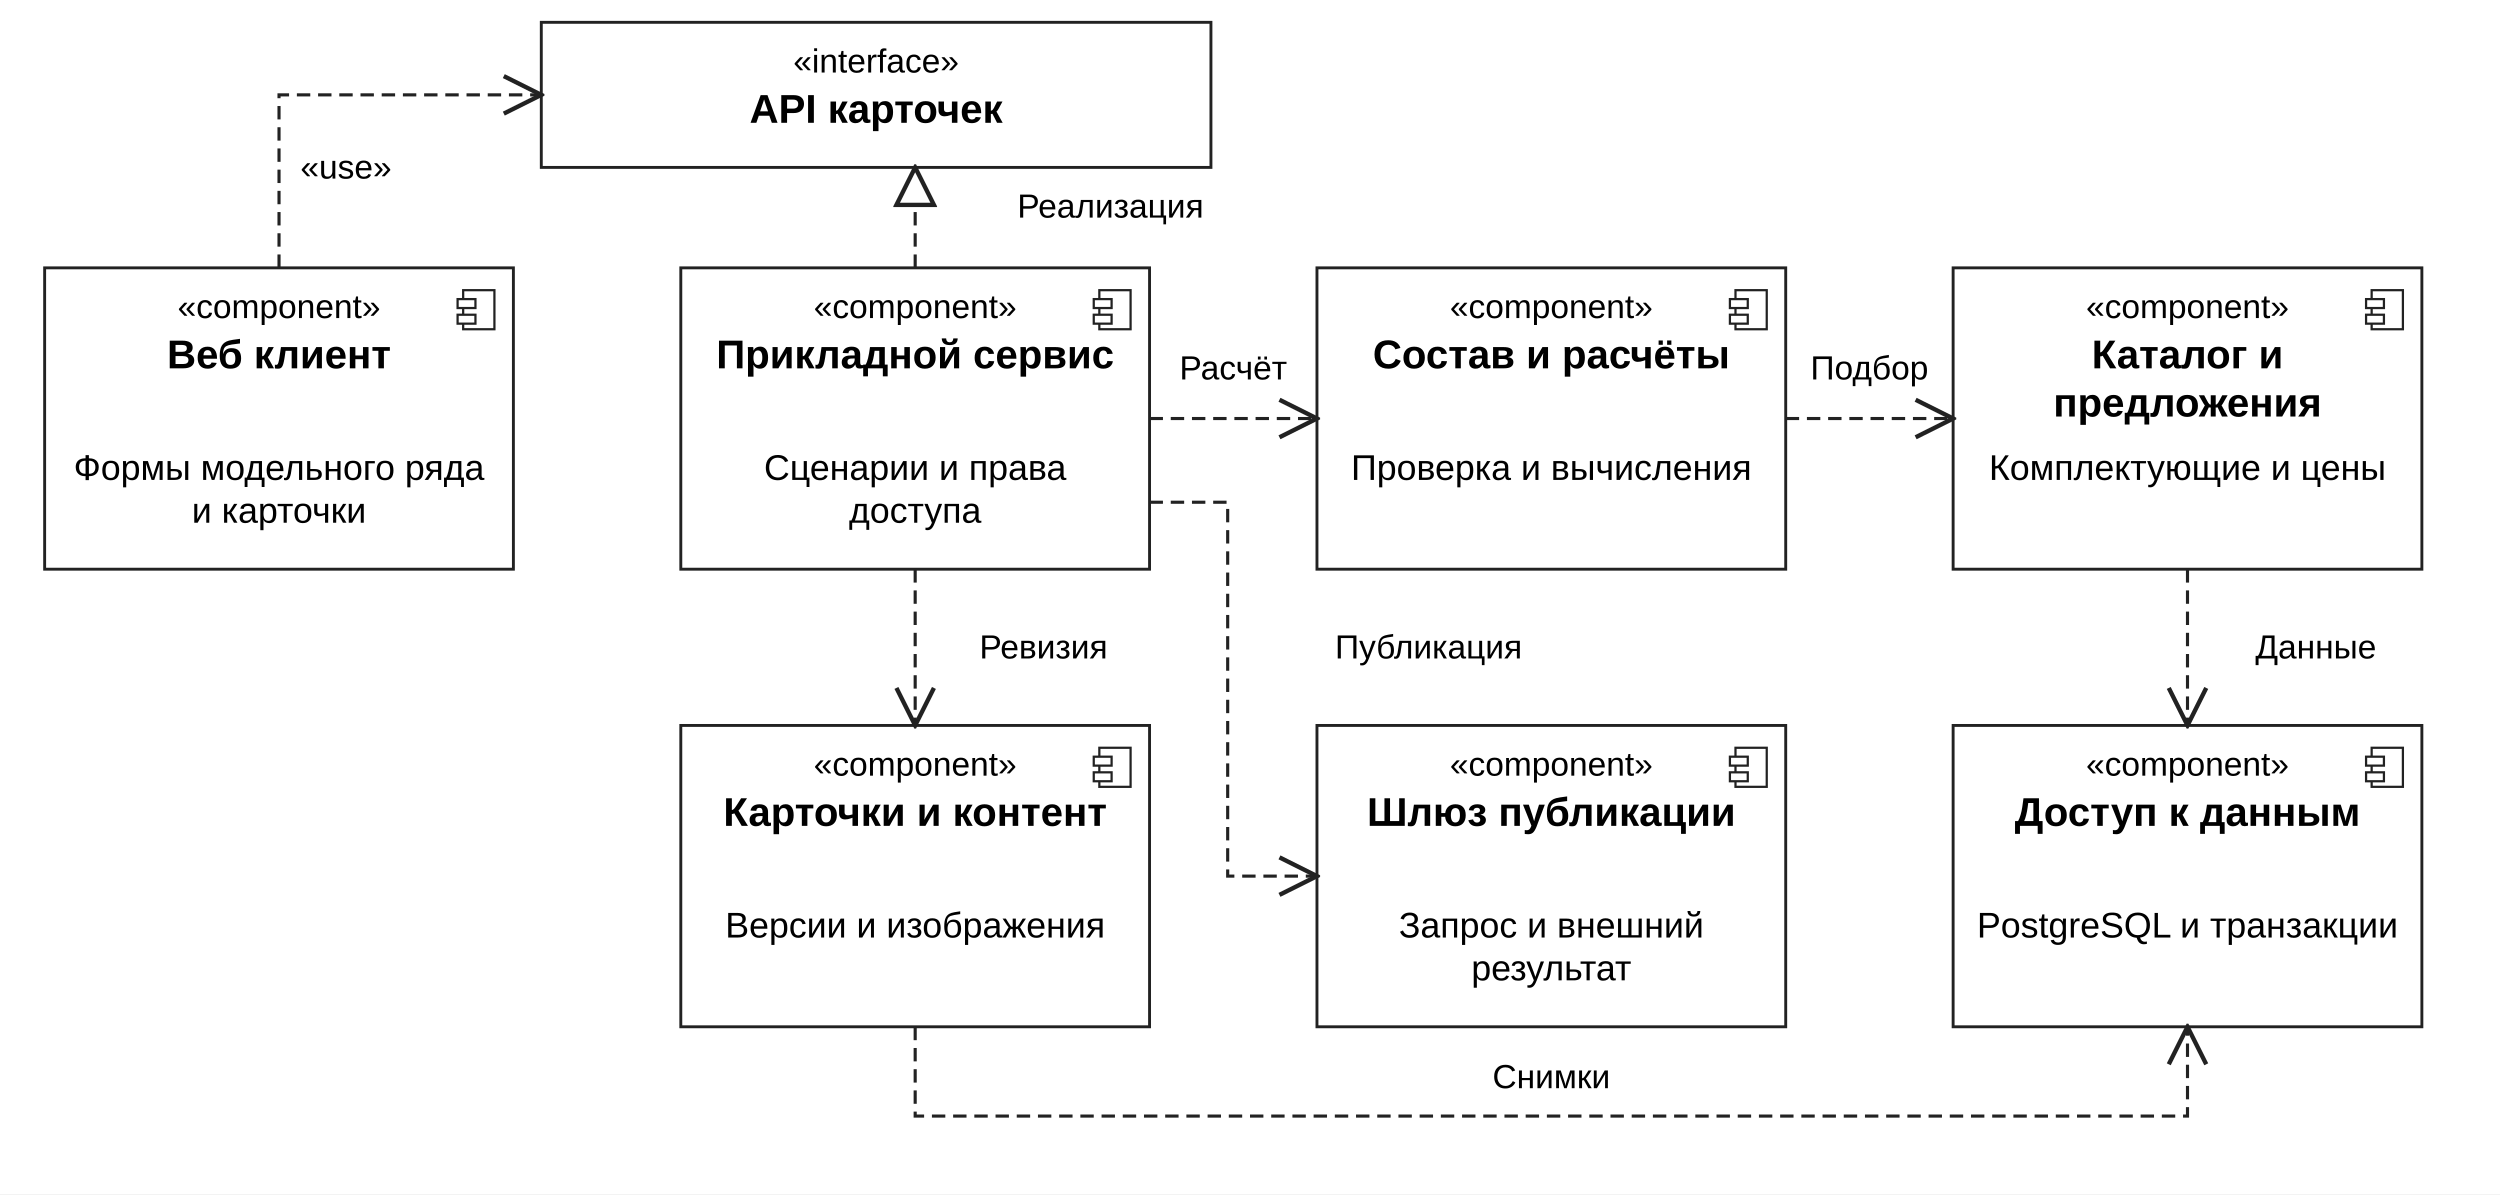
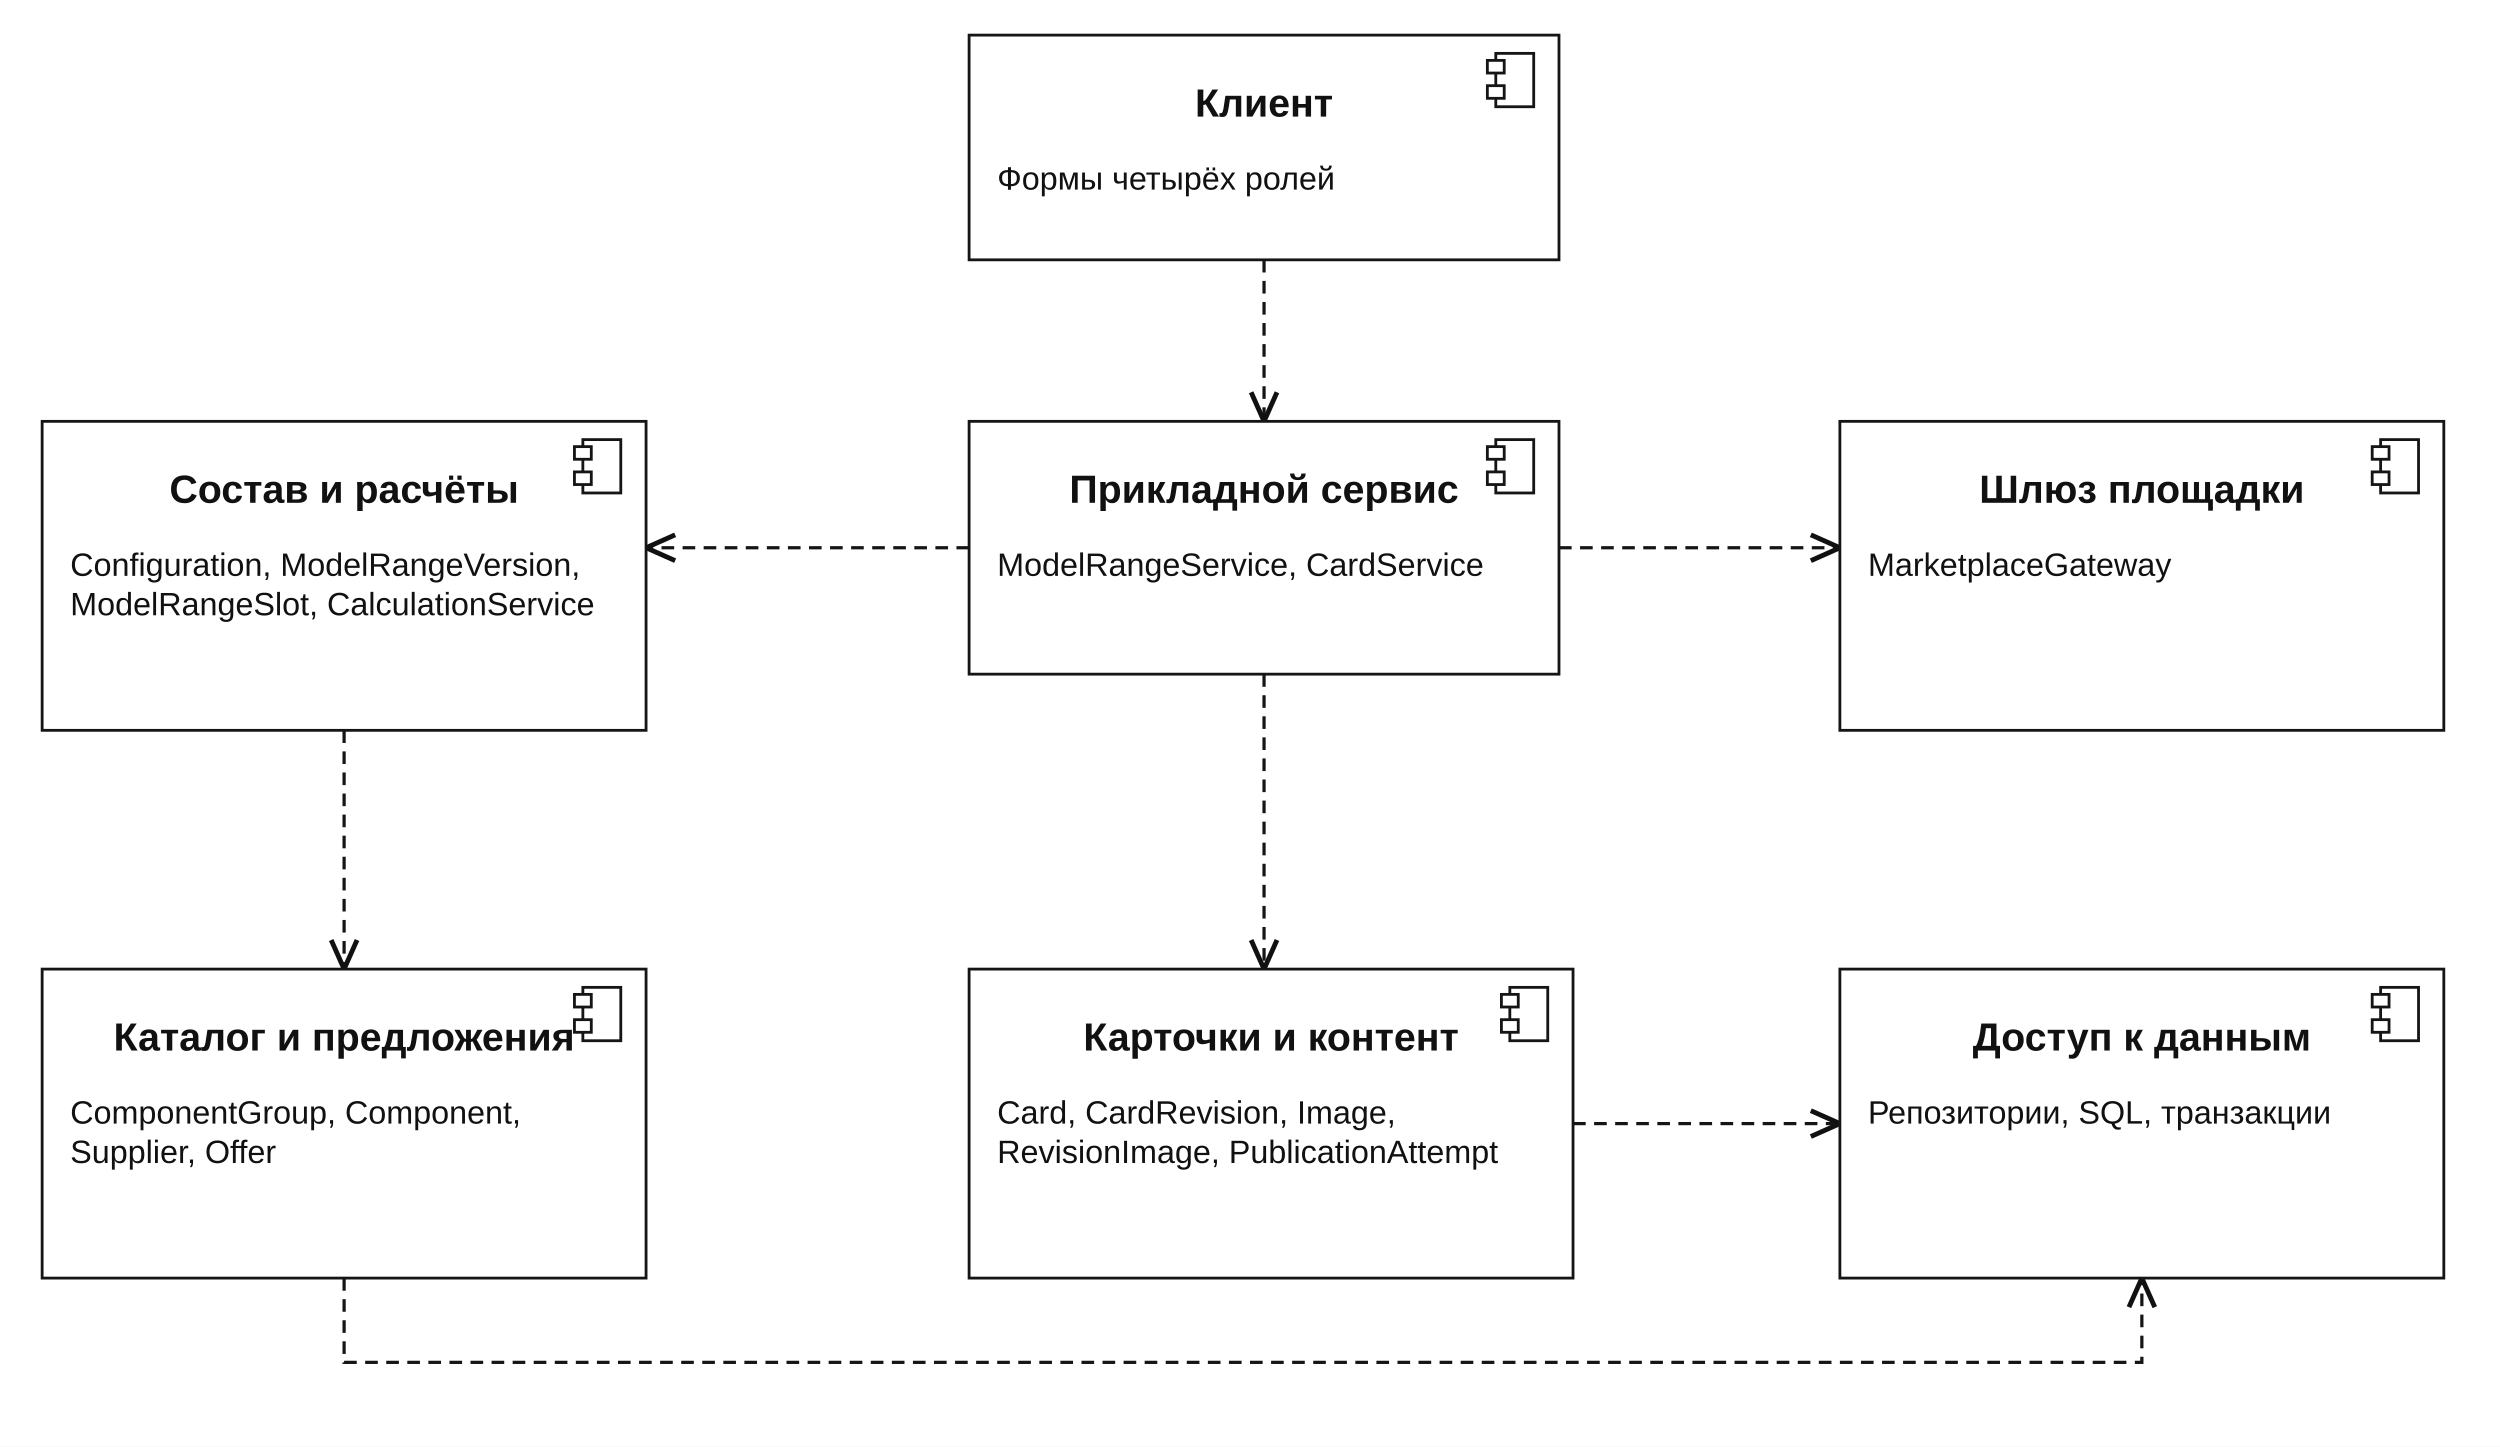
- <svg xmlns="http://www.w3.org/2000/svg" width="2240" height="1070" viewBox="0 0 2240 1070">
+ <svg xmlns="http://www.w3.org/2000/svg" width="1780" height="1030" viewBox="0 0 1780 1030">
  <defs>
-     <marker id="open" viewBox="0 0 14 14" refX="13" refY="7" markerWidth="14" markerHeight="14" orient="auto">
-       <path d="M1 1 L13 7 L1 13" fill="none" stroke="#222" stroke-width="1.4" />
+     <marker id="arrow" markerWidth="12" markerHeight="10" refX="10" refY="5" orient="auto">
+       <path d="M1 1 L10 5 L1 9" fill="none" stroke="#111" stroke-width="1.5" />
    </marker>
-     <marker id="triangle" viewBox="0 0 14 14" refX="13" refY="7" markerWidth="14" markerHeight="14" orient="auto">
-       <path d="M1 1 L13 7 L1 13 Z" fill="white" stroke="#222" stroke-width="1.4" />
+     <marker id="diamond" markerWidth="20" markerHeight="12" refX="1" refY="6" orient="auto">
+       <path d="M1 6 L9 1 L17 6 L9 11 Z" fill="#111" />
    </marker>
  </defs>
  <rect width="100%" height="100%" fill="white" />
-   <rect x="40" y="240" width="420" height="270" fill="white" stroke="#222" stroke-width="2.6" />
-   <text x="250" y="285" text-anchor="middle" font-family="Arial" font-size="30" font-weight="normal">«component»</text>
-   <text x="250" y="330" text-anchor="middle" font-family="Arial" font-size="36" font-weight="bold">Веб клиент</text>
-   <rect x="415" y="260" width="28" height="35" fill="white" stroke="#222" stroke-width="2" />
-   <path d="M410 268 h16 v8 h-16 Z M410 282 h16 v8 h-16 Z" fill="white" stroke="#222" stroke-width="2" />
-   <text x="250" y="430" text-anchor="middle" font-family="Arial" font-size="32" font-weight="normal">Формы модельного ряда</text>
-   <text x="250" y="468.4" text-anchor="middle" font-family="Arial" font-size="32" font-weight="normal">и карточки</text>
-   <rect x="610" y="240" width="420" height="270" fill="white" stroke="#222" stroke-width="2.6" />
-   <text x="820" y="285" text-anchor="middle" font-family="Arial" font-size="30" font-weight="normal">«component»</text>
-   <text x="820" y="330" text-anchor="middle" font-family="Arial" font-size="36" font-weight="bold">Прикладной сервис</text>
-   <rect x="985" y="260" width="28" height="35" fill="white" stroke="#222" stroke-width="2" />
-   <path d="M980 268 h16 v8 h-16 Z M980 282 h16 v8 h-16 Z" fill="white" stroke="#222" stroke-width="2" />
-   <text x="820" y="430" text-anchor="middle" font-family="Arial" font-size="32" font-weight="normal">Сценарии и права</text>
-   <text x="820" y="468.4" text-anchor="middle" font-family="Arial" font-size="32" font-weight="normal">доступа</text>
-   <rect x="1180" y="240" width="420" height="270" fill="white" stroke="#222" stroke-width="2.6" />
-   <text x="1390" y="285" text-anchor="middle" font-family="Arial" font-size="30" font-weight="normal">«component»</text>
-   <text x="1390" y="330" text-anchor="middle" font-family="Arial" font-size="36" font-weight="bold">Состав и расчёты</text>
-   <rect x="1555" y="260" width="28" height="35" fill="white" stroke="#222" stroke-width="2" />
-   <path d="M1550 268 h16 v8 h-16 Z M1550 282 h16 v8 h-16 Z" fill="white" stroke="#222" stroke-width="2" />
-   <text x="1390" y="430" text-anchor="middle" font-family="Arial" font-size="32" font-weight="normal">Проверка и вычисления</text>
-   <rect x="1750" y="240" width="420" height="270" fill="white" stroke="#222" stroke-width="2.6" />
-   <text x="1960" y="285" text-anchor="middle" font-family="Arial" font-size="30" font-weight="normal">«component»</text>
-   <text x="1960" y="330" text-anchor="middle" font-family="Arial" font-size="36" font-weight="bold">Каталог и</text>
-   <text x="1960" y="373.2" text-anchor="middle" font-family="Arial" font-size="36" font-weight="bold">предложения</text>
-   <rect x="2125" y="260" width="28" height="35" fill="white" stroke="#222" stroke-width="2" />
-   <path d="M2120 268 h16 v8 h-16 Z M2120 282 h16 v8 h-16 Z" fill="white" stroke="#222" stroke-width="2" />
-   <text x="1960" y="430" text-anchor="middle" font-family="Arial" font-size="32" font-weight="normal">Комплектующие и цены</text>
-   <rect x="610" y="650" width="420" height="270" fill="white" stroke="#222" stroke-width="2.6" />
-   <text x="820" y="695" text-anchor="middle" font-family="Arial" font-size="30" font-weight="normal">«component»</text>
-   <text x="820" y="740" text-anchor="middle" font-family="Arial" font-size="36" font-weight="bold">Карточки и контент</text>
-   <rect x="985" y="670" width="28" height="35" fill="white" stroke="#222" stroke-width="2" />
-   <path d="M980 678 h16 v8 h-16 Z M980 692 h16 v8 h-16 Z" fill="white" stroke="#222" stroke-width="2" />
-   <text x="820" y="840" text-anchor="middle" font-family="Arial" font-size="32" font-weight="normal">Версии и изображения</text>
-   <rect x="1180" y="650" width="420" height="270" fill="white" stroke="#222" stroke-width="2.6" />
-   <text x="1390" y="695" text-anchor="middle" font-family="Arial" font-size="30" font-weight="normal">«component»</text>
-   <text x="1390" y="740" text-anchor="middle" font-family="Arial" font-size="36" font-weight="bold">Шлюз публикации</text>
-   <rect x="1555" y="670" width="28" height="35" fill="white" stroke="#222" stroke-width="2" />
-   <path d="M1550 678 h16 v8 h-16 Z M1550 692 h16 v8 h-16 Z" fill="white" stroke="#222" stroke-width="2" />
-   <text x="1390" y="840" text-anchor="middle" font-family="Arial" font-size="32" font-weight="normal">Запрос и внешний</text>
-   <text x="1390" y="878.4" text-anchor="middle" font-family="Arial" font-size="32" font-weight="normal">результат</text>
-   <rect x="1750" y="650" width="420" height="270" fill="white" stroke="#222" stroke-width="2.6" />
-   <text x="1960" y="695" text-anchor="middle" font-family="Arial" font-size="30" font-weight="normal">«component»</text>
-   <text x="1960" y="740" text-anchor="middle" font-family="Arial" font-size="36" font-weight="bold">Доступ к данным</text>
-   <rect x="2125" y="670" width="28" height="35" fill="white" stroke="#222" stroke-width="2" />
-   <path d="M2120 678 h16 v8 h-16 Z M2120 692 h16 v8 h-16 Z" fill="white" stroke="#222" stroke-width="2" />
-   <text x="1960" y="840" text-anchor="middle" font-family="Arial" font-size="32" font-weight="normal">PostgreSQL и транзакции</text>
-   <rect x="485" y="20" width="600" height="130" fill="white" stroke="#222" stroke-width="2.6" />
-   <text x="785" y="65" text-anchor="middle" font-family="Arial" font-size="30" font-weight="normal">«interface»</text>
-   <text x="785" y="110" text-anchor="middle" font-family="Arial" font-size="36" font-weight="bold">API карточек</text>
-   <polyline points="250,240 250,85 485,85" fill="none" stroke="#222" stroke-width="2.8" stroke-dasharray="12 7" marker-end="url(#open)" />
-   <text x="310" y="160" text-anchor="middle" font-family="Arial" font-size="30" font-weight="normal">«use»</text>
-   <polyline points="820,240 820,150" fill="none" stroke="#222" stroke-width="2.8" stroke-dasharray="12 7" marker-end="url(#triangle)" />
-   <text x="995" y="195" text-anchor="middle" font-family="Arial" font-size="30" font-weight="normal">Реализация</text>
-   <polyline points="1030,375 1180,375" fill="none" stroke="#222" stroke-width="2.8" stroke-dasharray="12 7" marker-end="url(#open)" />
-   <text x="1105" y="340" text-anchor="middle" font-family="Arial" font-size="30" font-weight="normal">Расчёт</text>
-   <polyline points="1600,375 1750,375" fill="none" stroke="#222" stroke-width="2.8" stroke-dasharray="12 7" marker-end="url(#open)" />
-   <text x="1675" y="340" text-anchor="middle" font-family="Arial" font-size="30" font-weight="normal">Подбор</text>
-   <polyline points="820,510 820,650" fill="none" stroke="#222" stroke-width="2.8" stroke-dasharray="12 7" marker-end="url(#open)" />
-   <text x="935" y="590" text-anchor="middle" font-family="Arial" font-size="30" font-weight="normal">Ревизия</text>
-   <polyline points="1030,450 1100,450 1100,785 1180,785" fill="none" stroke="#222" stroke-width="2.8" stroke-dasharray="12 7" marker-end="url(#open)" />
-   <text x="1280" y="590" text-anchor="middle" font-family="Arial" font-size="30" font-weight="normal">Публикация</text>
-   <polyline points="1960,510 1960,650" fill="none" stroke="#222" stroke-width="2.8" stroke-dasharray="12 7" marker-end="url(#open)" />
-   <text x="2075" y="590" text-anchor="middle" font-family="Arial" font-size="30" font-weight="normal">Данные</text>
-   <polyline points="820,920 820,1000 1960,1000 1960,920" fill="none" stroke="#222" stroke-width="2.8" stroke-dasharray="12 7" marker-end="url(#open)" />
-   <text x="1390" y="975" text-anchor="middle" font-family="Arial" font-size="30" font-weight="normal">Снимки</text>
+   <g font-family="Arial, sans-serif" fill="#111">
+     <path d="M900,185 L900,300" fill="none" stroke="white" stroke-width="9" />
+     <path d="M900,185 L900,300" fill="none" stroke="#151515" stroke-width="2.3" stroke-dasharray="9 6" marker-end="url(#arrow)" />
+     <path d="M690,390 L460,390" fill="none" stroke="white" stroke-width="9" />
+     <path d="M690,390 L460,390" fill="none" stroke="#151515" stroke-width="2.3" stroke-dasharray="9 6" marker-end="url(#arrow)" />
+     <path d="M245,520 L245,690" fill="none" stroke="white" stroke-width="9" />
+     <path d="M245,520 L245,690" fill="none" stroke="#151515" stroke-width="2.3" stroke-dasharray="9 6" marker-end="url(#arrow)" />
+     <path d="M900,480 L900,690" fill="none" stroke="white" stroke-width="9" />
+     <path d="M900,480 L900,690" fill="none" stroke="#151515" stroke-width="2.3" stroke-dasharray="9 6" marker-end="url(#arrow)" />
+     <path d="M1110,390 L1310,390" fill="none" stroke="white" stroke-width="9" />
+     <path d="M1110,390 L1310,390" fill="none" stroke="#151515" stroke-width="2.3" stroke-dasharray="9 6" marker-end="url(#arrow)" />
+     <path d="M245,910 L245,970 L1525,970 L1525,910" fill="none" stroke="white" stroke-width="9" />
+     <path d="M245,910 L245,970 L1525,970 L1525,910" fill="none" stroke="#151515" stroke-width="2.3" stroke-dasharray="9 6" marker-end="url(#arrow)" />
+     <path d="M1120,800 L1310,800" fill="none" stroke="white" stroke-width="9" />
+     <path d="M1120,800 L1310,800" fill="none" stroke="#151515" stroke-width="2.3" stroke-dasharray="9 6" marker-end="url(#arrow)" />
+     <rect x="690" y="25" width="420" height="160" rx="0" fill="white" stroke="#151515" stroke-width="2" />
+     <rect x="1065" y="38" width="27" height="38" rx="0" fill="white" stroke="#151515" stroke-width="2" />
+     <rect x="1059" y="43" width="12" height="9" rx="0" fill="white" stroke="#151515" stroke-width="2" />
+     <rect x="1059" y="61" width="12" height="9" rx="0" fill="white" stroke="#151515" stroke-width="2" />
+     <text x="900" y="83" text-anchor="middle" font-size="28" font-weight="bold">
+       <tspan x="900" dy="0">Клиент</tspan>
+     </text>
+     <text x="710" y="135" text-anchor="start" font-size="23">
+       <tspan x="710" dy="0">Формы четырёх ролей</tspan>
+     </text>
+     <rect x="690" y="300" width="420" height="180" rx="0" fill="white" stroke="#151515" stroke-width="2" />
+     <rect x="1065" y="313" width="27" height="38" rx="0" fill="white" stroke="#151515" stroke-width="2" />
+     <rect x="1059" y="318" width="12" height="9" rx="0" fill="white" stroke="#151515" stroke-width="2" />
+     <rect x="1059" y="336" width="12" height="9" rx="0" fill="white" stroke="#151515" stroke-width="2" />
+     <text x="900" y="358" text-anchor="middle" font-size="28" font-weight="bold">
+       <tspan x="900" dy="0">Прикладной сервис</tspan>
+     </text>
+     <text x="710" y="410" text-anchor="start" font-size="23">
+       <tspan x="710" dy="0">ModelRangeService, CardService</tspan>
+     </text>
+     <rect x="30" y="300" width="430" height="220" rx="0" fill="white" stroke="#151515" stroke-width="2" />
+     <rect x="415" y="313" width="27" height="38" rx="0" fill="white" stroke="#151515" stroke-width="2" />
+     <rect x="409" y="318" width="12" height="9" rx="0" fill="white" stroke="#151515" stroke-width="2" />
+     <rect x="409" y="336" width="12" height="9" rx="0" fill="white" stroke="#151515" stroke-width="2" />
+     <text x="245" y="358" text-anchor="middle" font-size="28" font-weight="bold">
+       <tspan x="245" dy="0">Состав и расчёты</tspan>
+     </text>
+     <text x="50" y="410" text-anchor="start" font-size="23">
+       <tspan x="50" dy="0">Configuration, ModelRangeVersion,</tspan>
+       <tspan x="50" dy="28.06">ModelRangeSlot, CalculationService</tspan>
+     </text>
+     <rect x="30" y="690" width="430" height="220" rx="0" fill="white" stroke="#151515" stroke-width="2" />
+     <rect x="415" y="703" width="27" height="38" rx="0" fill="white" stroke="#151515" stroke-width="2" />
+     <rect x="409" y="708" width="12" height="9" rx="0" fill="white" stroke="#151515" stroke-width="2" />
+     <rect x="409" y="726" width="12" height="9" rx="0" fill="white" stroke="#151515" stroke-width="2" />
+     <text x="245" y="748" text-anchor="middle" font-size="28" font-weight="bold">
+       <tspan x="245" dy="0">Каталог и предложения</tspan>
+     </text>
+     <text x="50" y="800" text-anchor="start" font-size="23">
+       <tspan x="50" dy="0">ComponentGroup, Component,</tspan>
+       <tspan x="50" dy="28.06">Supplier, Offer</tspan>
+     </text>
+     <rect x="690" y="690" width="430" height="220" rx="0" fill="white" stroke="#151515" stroke-width="2" />
+     <rect x="1075" y="703" width="27" height="38" rx="0" fill="white" stroke="#151515" stroke-width="2" />
+     <rect x="1069" y="708" width="12" height="9" rx="0" fill="white" stroke="#151515" stroke-width="2" />
+     <rect x="1069" y="726" width="12" height="9" rx="0" fill="white" stroke="#151515" stroke-width="2" />
+     <text x="905" y="748" text-anchor="middle" font-size="28" font-weight="bold">
+       <tspan x="905" dy="0">Карточки и контент</tspan>
+     </text>
+     <text x="710" y="800" text-anchor="start" font-size="23">
+       <tspan x="710" dy="0">Card, CardRevision, Image,</tspan>
+       <tspan x="710" dy="28.06">RevisionImage, PublicationAttempt</tspan>
+     </text>
+     <rect x="1310" y="300" width="430" height="220" rx="0" fill="white" stroke="#151515" stroke-width="2" />
+     <rect x="1695" y="313" width="27" height="38" rx="0" fill="white" stroke="#151515" stroke-width="2" />
+     <rect x="1689" y="318" width="12" height="9" rx="0" fill="white" stroke="#151515" stroke-width="2" />
+     <rect x="1689" y="336" width="12" height="9" rx="0" fill="white" stroke="#151515" stroke-width="2" />
+     <text x="1525" y="358" text-anchor="middle" font-size="28" font-weight="bold">
+       <tspan x="1525" dy="0">Шлюз площадки</tspan>
+     </text>
+     <text x="1330" y="410" text-anchor="start" font-size="23">
+       <tspan x="1330" dy="0">MarketplaceGateway</tspan>
+     </text>
+     <rect x="1310" y="690" width="430" height="220" rx="0" fill="white" stroke="#151515" stroke-width="2" />
+     <rect x="1695" y="703" width="27" height="38" rx="0" fill="white" stroke="#151515" stroke-width="2" />
+     <rect x="1689" y="708" width="12" height="9" rx="0" fill="white" stroke="#151515" stroke-width="2" />
+     <rect x="1689" y="726" width="12" height="9" rx="0" fill="white" stroke="#151515" stroke-width="2" />
+     <text x="1525" y="748" text-anchor="middle" font-size="28" font-weight="bold">
+       <tspan x="1525" dy="0">Доступ к данным</tspan>
+     </text>
+     <text x="1330" y="800" text-anchor="start" font-size="23">
+       <tspan x="1330" dy="0">Репозитории, SQL, транзакции</tspan>
+     </text>
+   </g>
</svg>
